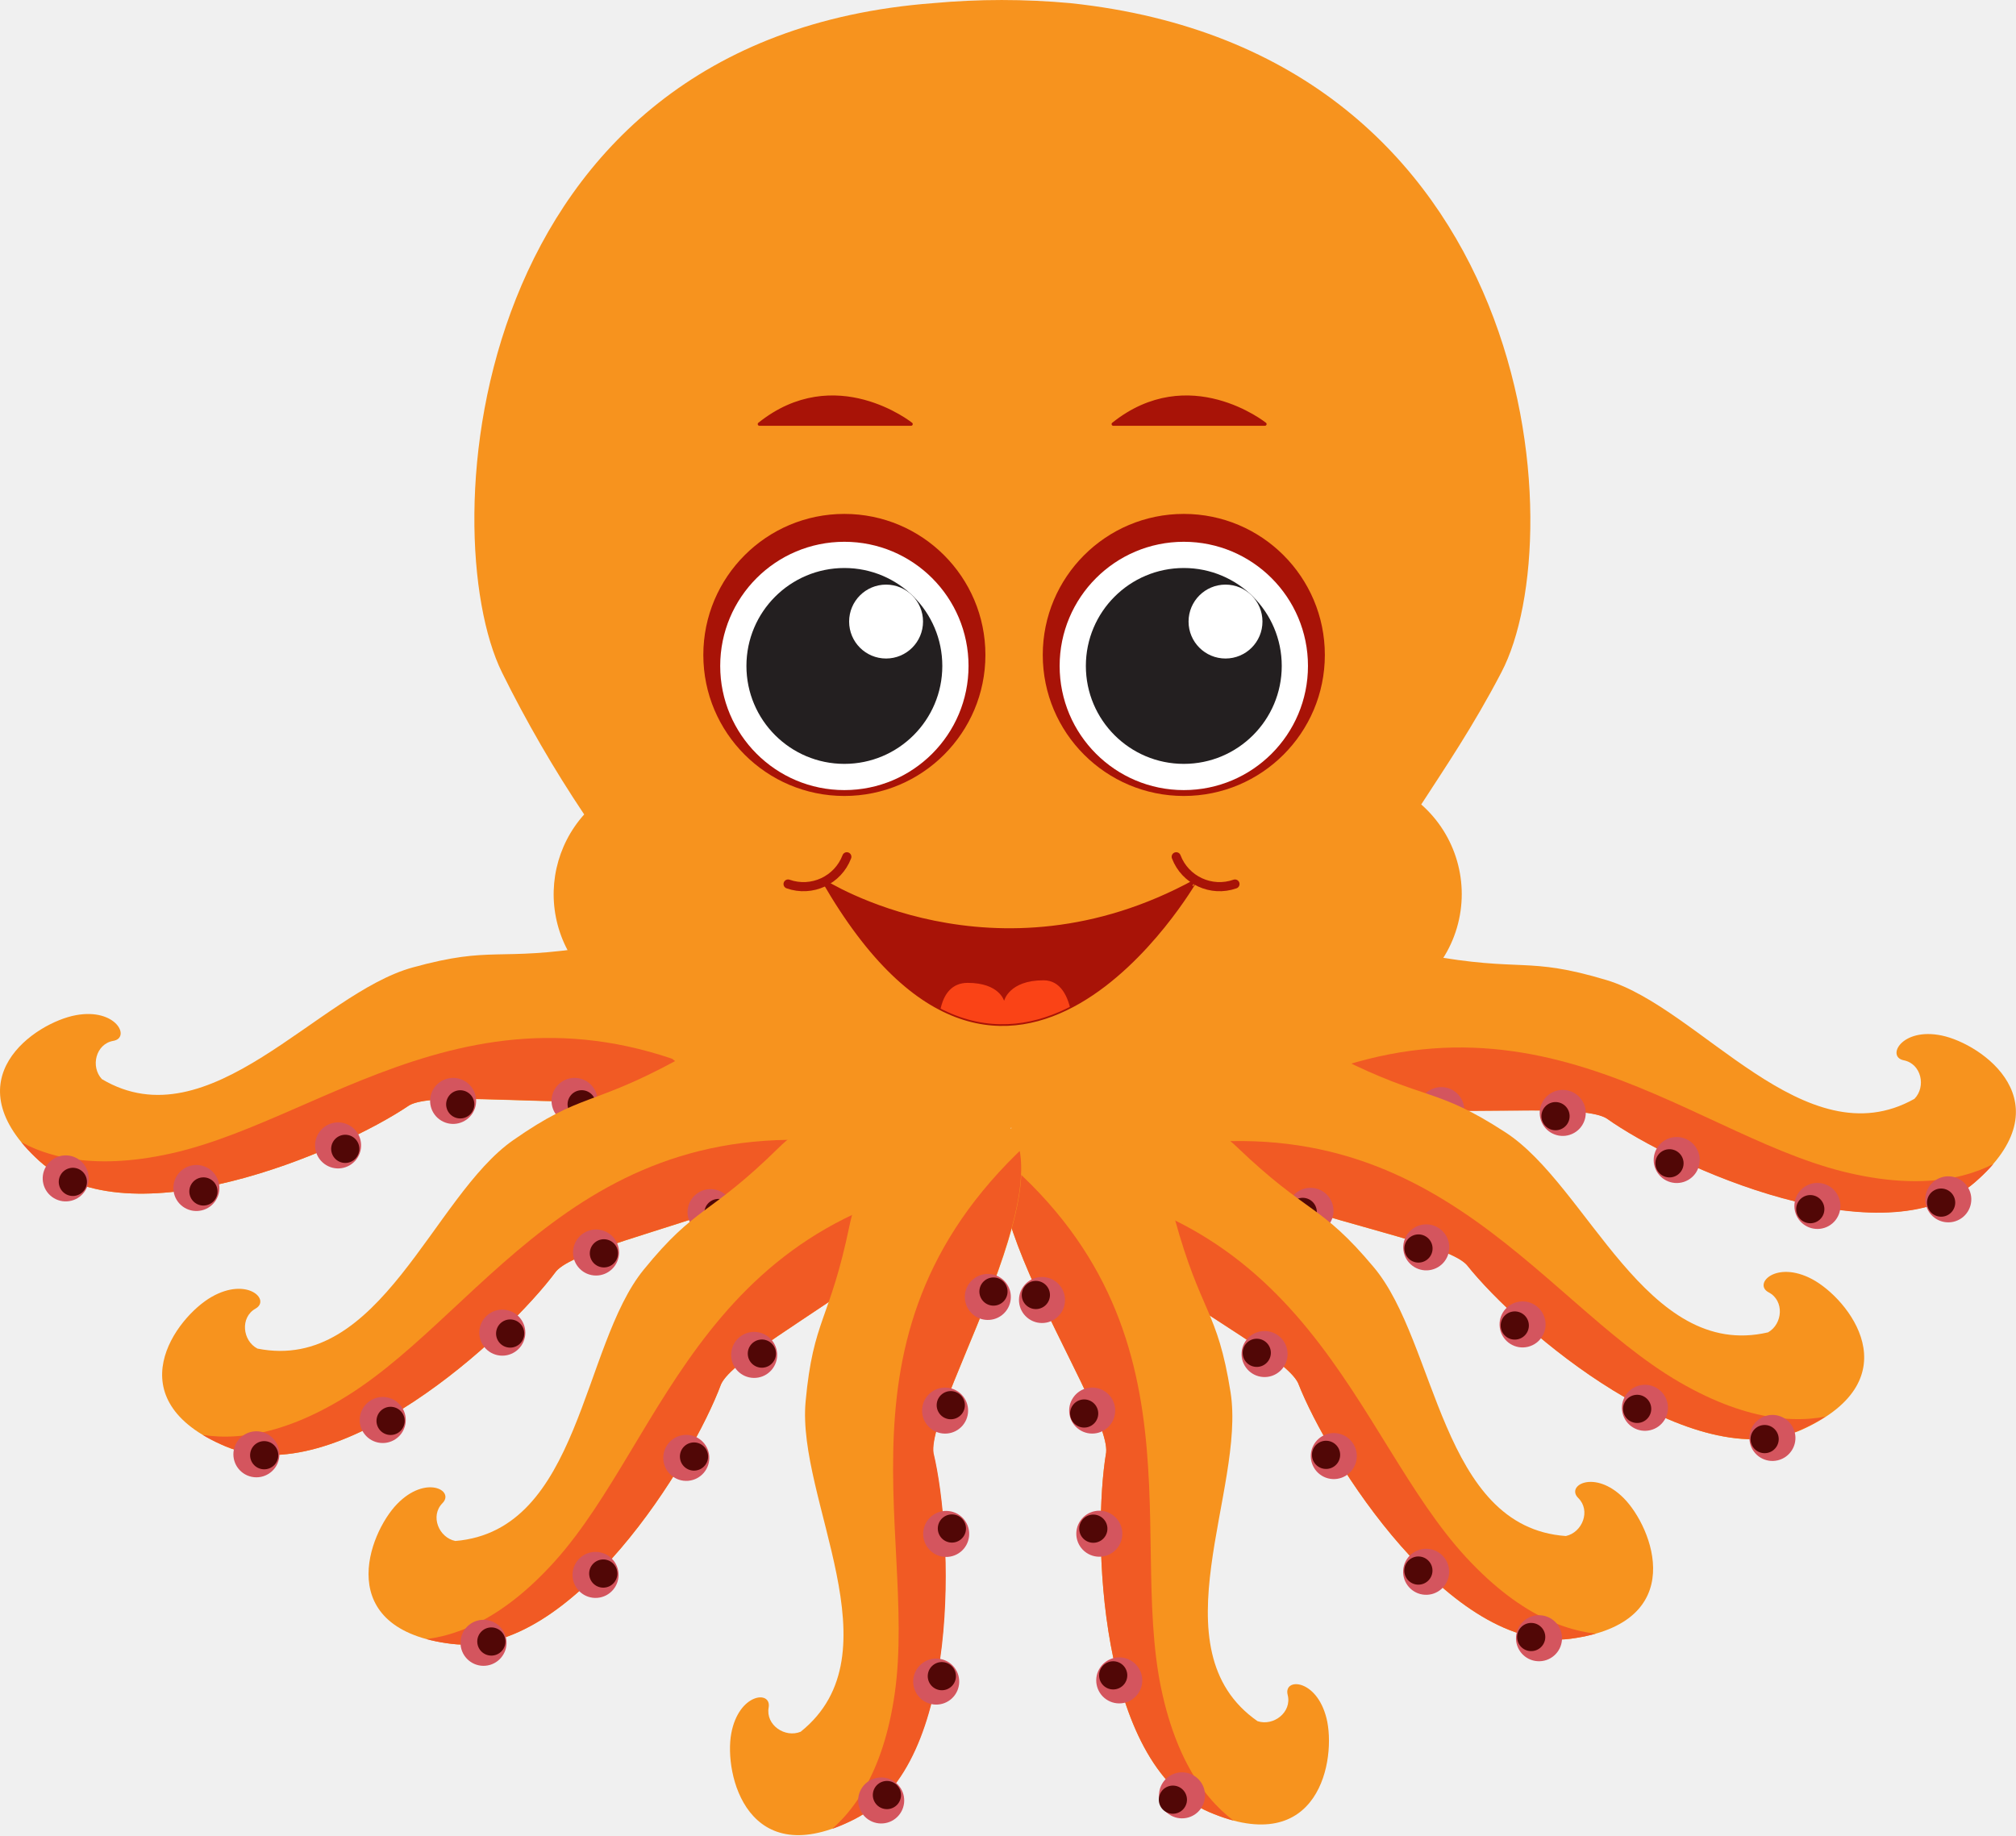
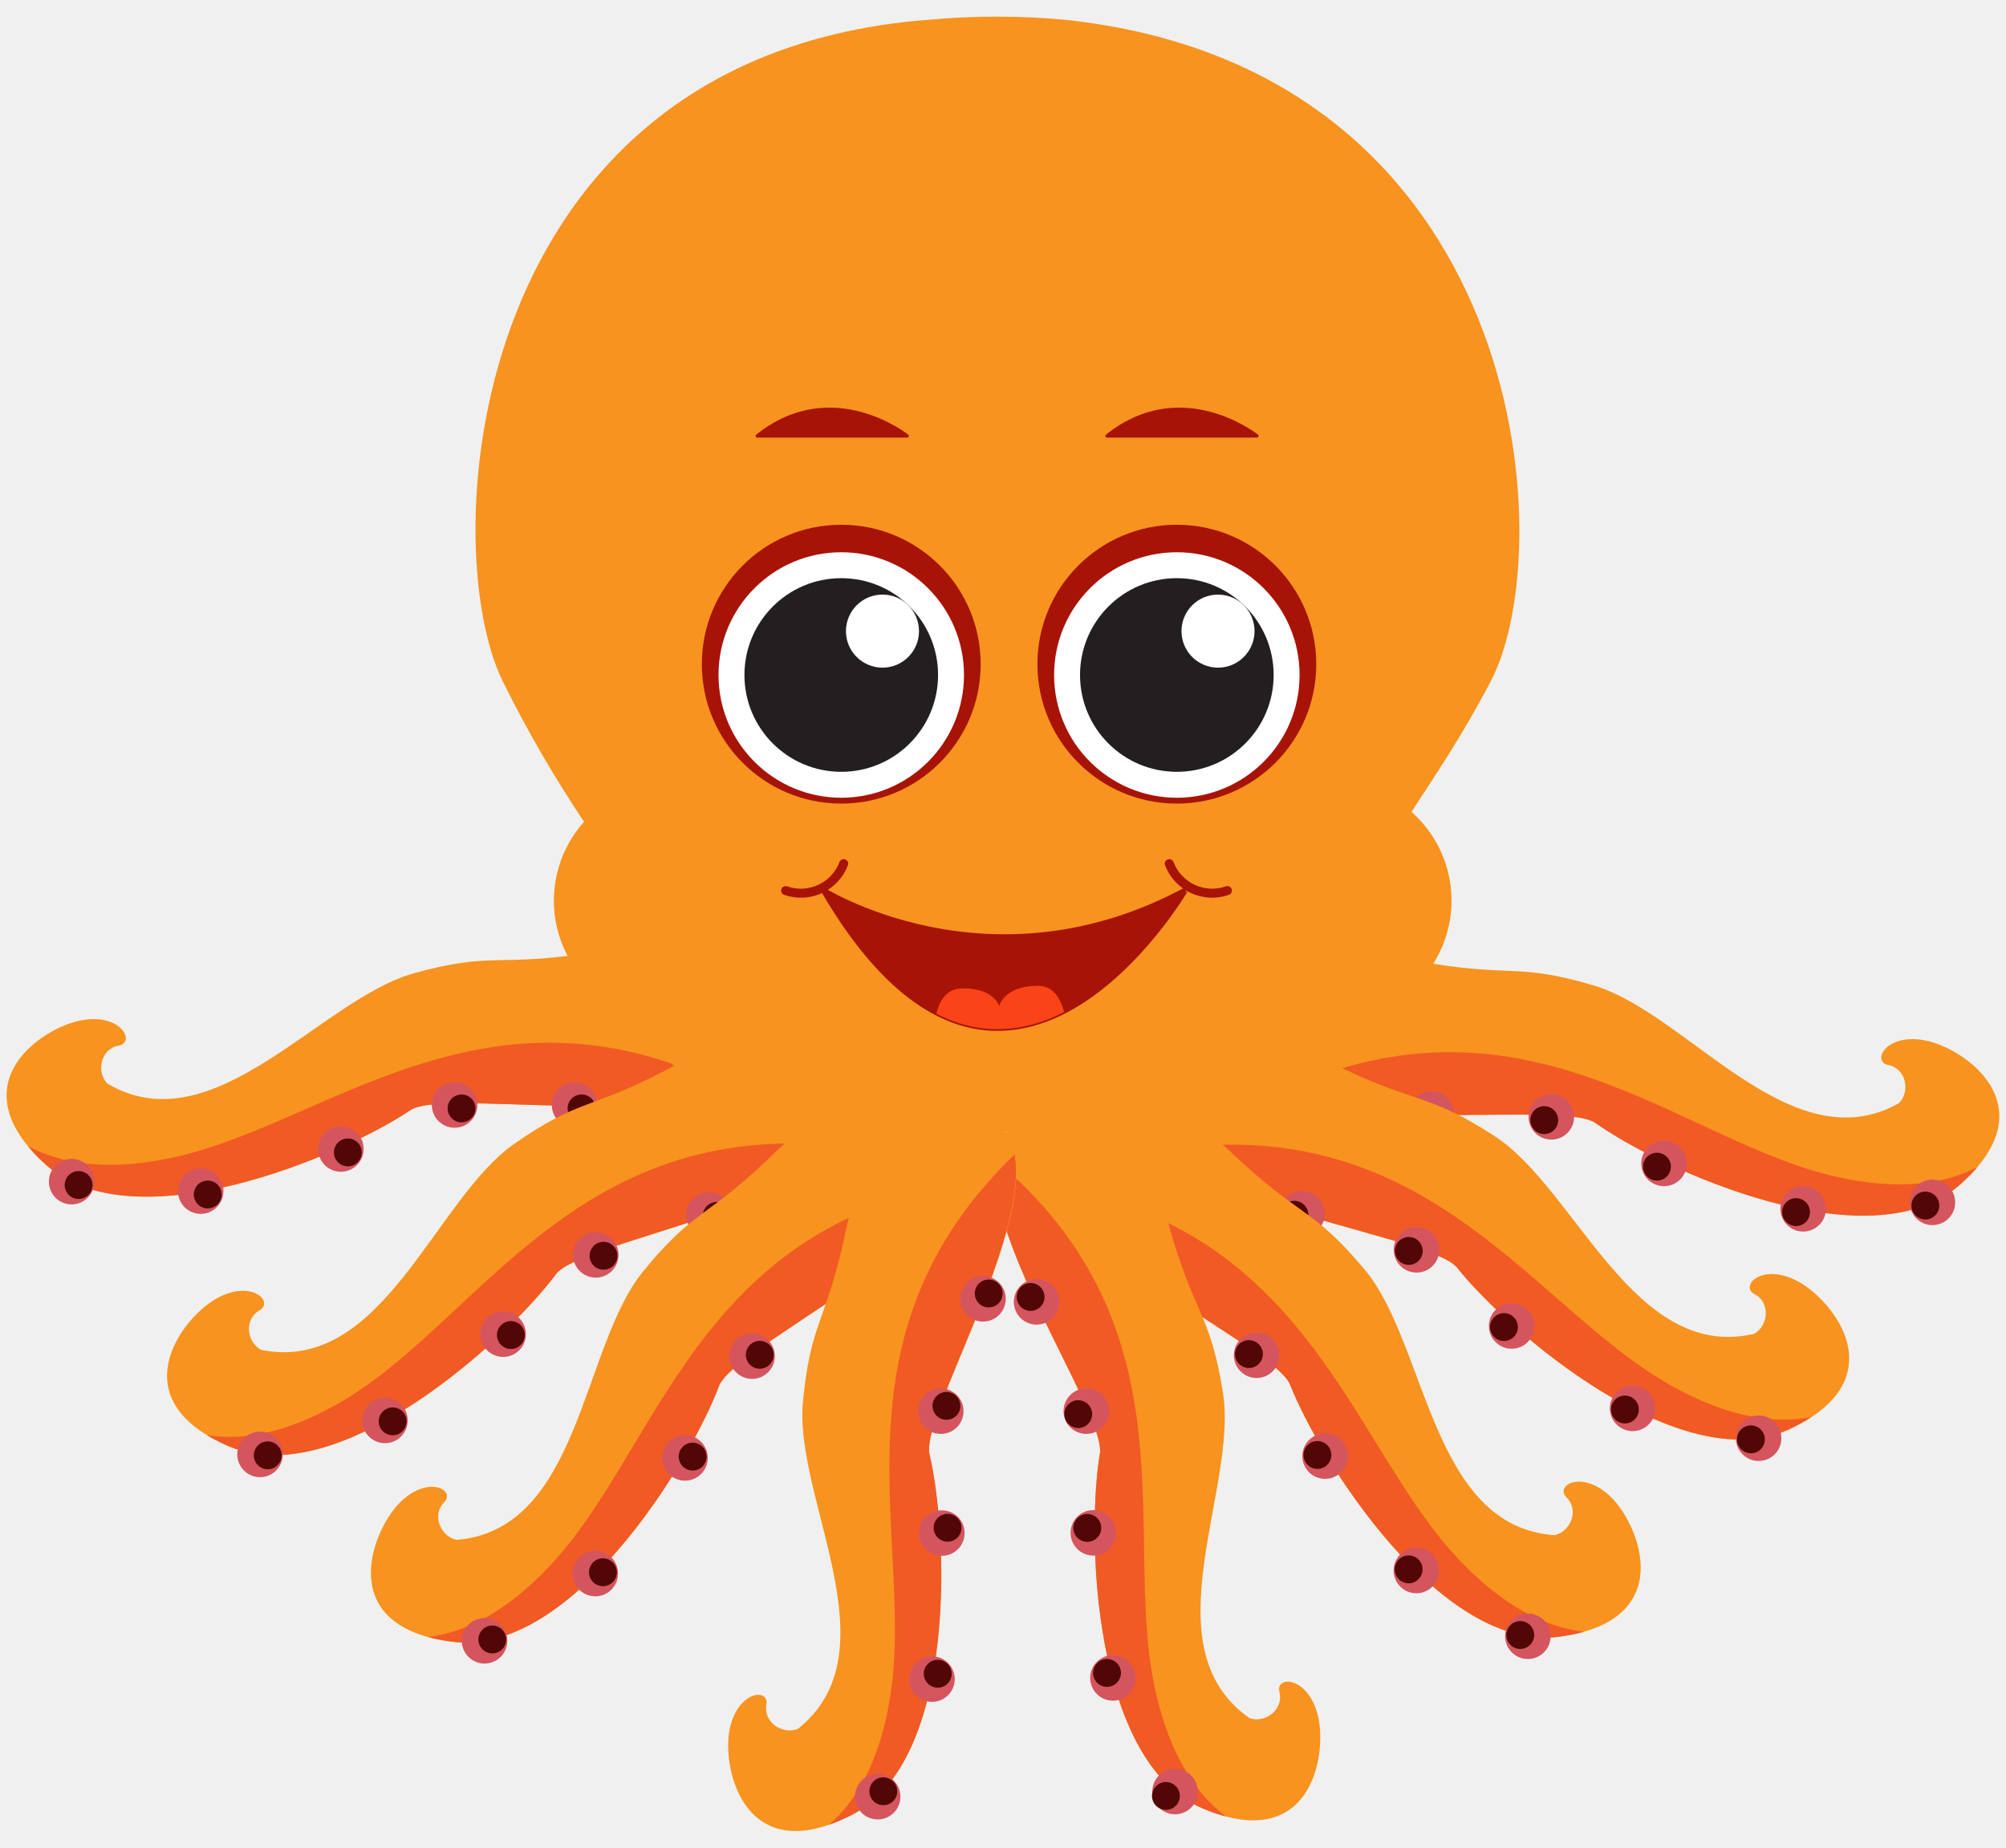
- <svg xmlns="http://www.w3.org/2000/svg" viewBox="0 0 377.5 343.69">
+ <svg xmlns="http://www.w3.org/2000/svg" width="380" height="350" viewBox="0 0 380 350">
  <defs>
-     <style>.cls-1,.cls-18{fill:none;}.cls-2{fill:#f7931e;}.cls-3{clip-path:url(#clip-path);}.cls-4{fill:#f15a24;}.cls-5{fill:#d4555e;}.cls-6{fill:#510706;}.cls-7{clip-path:url(#clip-path-2);}.cls-8{clip-path:url(#clip-path-3);}.cls-9{clip-path:url(#clip-path-4);}.cls-10{clip-path:url(#clip-path-5);}.cls-11{clip-path:url(#clip-path-6);}.cls-12{clip-path:url(#clip-path-7);}.cls-13{clip-path:url(#clip-path-8);}.cls-14,.cls-17{fill:#a81307;}.cls-15{fill:#fff;}.cls-16{fill:#231f20;}.cls-17,.cls-18{stroke:#a81307;stroke-linecap:round;stroke-linejoin:round;}.cls-17{stroke-width:0.63px;}.cls-18{stroke-width:1.71px;}.cls-19{clip-path:url(#clip-path-9);}.cls-20{fill:#fa4316;}</style>
+     <style>
+       .cls-1, .cls-18 {
+         fill: none;
+       }
+ 
+       .cls-2 {
+         fill: #f7931e;
+       }
+ 
+       .cls-3 {
+         clip-path: url(#clip-path);
+       }
+ 
+       .cls-4 {
+         fill: #f15a24;
+       }
+ 
+       .cls-5 {
+         fill: #d4555e;
+       }
+ 
+       .cls-6 {
+         fill: #510706;
+       }
+ 
+       .cls-7 {
+         clip-path: url(#clip-path-2);
+       }
+ 
+       .cls-8 {
+         clip-path: url(#clip-path-3);
+       }
+ 
+       .cls-9 {
+         clip-path: url(#clip-path-4);
+       }
+ 
+       .cls-10 {
+         clip-path: url(#clip-path-5);
+       }
+ 
+       .cls-11 {
+         clip-path: url(#clip-path-6);
+       }
+ 
+       .cls-12 {
+         clip-path: url(#clip-path-7);
+       }
+ 
+       .cls-13 {
+         clip-path: url(#clip-path-8);
+       }
+ 
+       .cls-14, .cls-17 {
+         fill: #a81307;
+       }
+ 
+       .cls-15 {
+         fill: #fff;
+       }
+ 
+       .cls-16 {
+         fill: #231f20;
+       }
+ 
+       .cls-17, .cls-18 {
+         stroke: #a81307;
+         stroke-linecap: round;
+         stroke-linejoin: round;
+       }
+ 
+       .cls-17 {
+         stroke-width: 0.63px;
+       }
+ 
+       .cls-18 {
+         stroke-width: 1.71px;
+       }
+ 
+       .cls-19 {
+         clip-path: url(#clip-path-9);
+       }
+ 
+       .cls-20 {
+         fill: #fa4316;
+       }
+     </style>
    <clipPath id="clip-path">
-       <path class="cls-1" d="M358.48,205.82c2.22-2.27,1.31-6.57-2-7.22s-.41-6.2,7.11-4.64,23.33,12.6,6.24,27.44-56.33-2.94-69-11.95c-8.24-5-67.88,6.23-62.77-16.41,0,0,10.68-17.53,28.91-14.19" />
+       <path class="cls-1" d="M359.73,209c2.22-2.27,1.31-6.57-2-7.22s-.41-6.2,7.11-4.64,23.33,12.6,6.24,27.44-56.33-2.94-69-11.95c-8.24-5-67.88,6.23-62.77-16.41,0,0,10.68-17.53,28.91-14.19" />
    </clipPath>
    <clipPath id="clip-path-2">
-       <path class="cls-1" d="M331,249.48c2.76-1.56,3.09-5.94.12-7.49s1.34-6.07,8.12-2.48,18.88,18.61-1.66,28.09-53.28-18.54-62.94-30.73c-6.52-7.1-66.92-13-55.7-33.27,0,0,15.15-13.85,31.72-5.56" />
+       <path class="cls-1" d="M332.29,252.63c2.76-1.56,3.09-5.94.12-7.49s1.34-6.07,8.12-2.48,18.88,18.61-1.66,28.09S285.59,252.22,275.92,240c-6.52-7.1-66.92-13-55.7-33.27,0,0,15.15-13.85,31.72-5.56" />
    </clipPath>
    <clipPath id="clip-path-3">
-       <path class="cls-1" d="M293.21,287.65c3.1-.67,4.71-4.76,2.32-7.12s3.07-5.41,8.49,0,12.55,23.35-9.88,26.35S248.71,273.47,243.07,259c-4.14-8.71-60.12-32.13-43.4-48.23,0,0,18.56-8.77,31.95,4.05" />
+       <path class="cls-1" d="M294.46,290.81c3.1-.67,4.71-4.76,2.32-7.12s3.07-5.41,8.49,0,12.55,23.35-9.88,26.35S250,276.63,244.32,262.13c-4.14-8.71-60.12-32.13-43.4-48.23,0,0,18.56-8.77,31.95,4.05" />
    </clipPath>
    <clipPath id="clip-path-4">
-       <path class="cls-1" d="M235.47,322.32c3,1,6.48-1.68,5.65-4.92s5.41-3.07,7.27,4.38-1.2,26.49-22,17.55-21.85-52-19.26-67.34c.92-9.6-35.13-58.41-12.52-63.66,0,0,20.43,2,25.35,19.86" />
+       <path class="cls-1" d="M236.72,325.47c3,1,6.48-1.68,5.65-4.92s5.41-3.07,7.27,4.38-1.2,26.49-22,17.55-21.85-52-19.26-67.34c.92-9.6-35.13-58.41-12.52-63.66,0,0,20.43,2,25.35,19.86" />
    </clipPath>
    <clipPath id="clip-path-5">
-       <path class="cls-1" d="M19.08,202.09c-2.17-2.32-1.16-6.6,2.14-7.17s.55-6.19-7-4.81S-9.39,202.17,7.35,217.4,63.74,215.76,76.62,207c8.36-4.81,67.72,7.79,63.13-15,0,0-10.27-17.77-28.57-14.85" />
+       <path class="cls-1" d="M20.33,205.25c-2.17-2.32-1.16-6.6,2.14-7.17s.55-6.19-7-4.81S-8.14,205.33,8.6,220.55,65,218.91,77.88,210.2c8.36-4.81,67.72,7.79,63.13-15,0,0-10.27-17.77-28.57-14.85" />
    </clipPath>
    <clipPath id="clip-path-6">
-       <path class="cls-1" d="M48.21,252.55c-2.81-1.46-3.28-5.84-.37-7.48s-1.54-6-8.2-2.21-18.26,19.22,2.59,28,52.64-20.28,61.9-32.78c6.28-7.31,66.46-15.15,54.58-35.09,0,0-15.59-13.35-31.88-4.51" />
+       <path class="cls-1" d="M49.47,255.71c-2.81-1.46-3.28-5.84-.37-7.48s-1.54-6-8.2-2.21-18.26,19.22,2.59,28,52.64-20.28,61.9-32.78c6.28-7.31,66.46-15.15,54.58-35.09,0,0-15.59-13.35-31.88-4.51" />
    </clipPath>
    <clipPath id="clip-path-7">
-       <path class="cls-1" d="M85.27,288.58c-3.11-.63-4.77-4.7-2.42-7.08s-3.14-5.36-8.49.15S62.13,305.16,84.6,307.85s45-34.05,50.42-48.63c4-8.77,59.68-32.94,42.74-48.81,0,0-18.68-8.51-31.89,4.48" />
+       <path class="cls-1" d="M86.52,291.73c-3.11-.63-4.77-4.7-2.42-7.08s-3.14-5.36-8.49.15S63.38,308.31,85.85,311s45-34.05,50.42-48.63c4-8.77,59.68-32.94,42.74-48.81,0,0-18.68-8.51-31.89,4.48" />
    </clipPath>
    <clipPath id="clip-path-8">
-       <path class="cls-1" d="M150,324.3c-2.93,1.21-6.58-1.24-6-4.53s-5.6-2.7-7,4.86,3,26.35,23.12,16,18.32-53.35,14.7-68.48c-1.56-9.52,31.14-60.63,8.23-64.36,0,0-20.25,3.36-24,21.51" />
+       <path class="cls-1" d="M151.23,327.46c-2.93,1.21-6.58-1.24-6-4.53s-5.6-2.7-7,4.86,3,26.35,23.12,16,18.32-53.35,14.7-68.48c-1.56-9.52,31.14-60.63,8.23-64.36,0,0-20.25,3.36-24,21.51" />
    </clipPath>
    <clipPath id="clip-path-9">
-       <path class="cls-1" d="M154.23,165s31.95,20.59,69.57,0C223.81,165,189,225.33,154.23,165Z" />
+       <path class="cls-1" d="M155.48,168.14s31.95,20.59,69.57,0C225.06,168.14,190.27,228.49,155.48,168.14Z" />
    </clipPath>
  </defs>
  <g id="character">
-     <path class="cls-2" d="M238.06,193s10.68-17.53,28.91-14.19,18.78.21,33.83,4.72c17.62,5.29,37.2,33.76,57.68,22.25,2.22-2.27,1.31-6.57-2-7.22s-.41-6.2,7.11-4.64,23.33,12.6,6.24,27.44-56.33-2.94-69-11.95C292.59,204.45,233,215.68,238.06,193Z" />
-     <g class="cls-3">
-       <path class="cls-4" d="M383.25,208.23s-7.74,18.71-38.08,11.18-61-40.14-111.27-12c0,0,54.68,10,57.7,9.39S366.95,256.6,383.25,208.23Z" />
+     <g>
+       <g>
+         <path class="cls-2" d="M239.31,196.19S250,178.66,268.22,182s18.78.21,33.83,4.72c17.62,5.29,37.2,33.76,57.68,22.25,2.22-2.27,1.31-6.57-2-7.22s-.41-6.2,7.11-4.64,23.33,12.6,6.24,27.44-56.33-2.94-69-11.95C293.84,207.6,234.21,218.83,239.31,196.19Z" />
+         <g class="cls-3">
+           <path class="cls-4" d="M384.5,211.38s-7.74,18.71-38.08,11.18-61-40.14-111.27-12c0,0,54.68,10,57.7,9.39S368.2,259.75,384.5,211.38Z" />
+         </g>
+         <g>
+           <g>
+             <circle class="cls-5" cx="366.07" cy="227.72" r="4.31" transform="translate(-64.73 211.1) rotate(-29.67)" />
+             <circle class="cls-6" cx="364.73" cy="228.33" r="2.64" transform="translate(-65.21 210.51) rotate(-29.67)" />
+           </g>
+           <g>
+             <circle class="cls-5" cx="341.58" cy="228.95" r="4.31" transform="translate(-68.55 199.13) rotate(-29.67)" />
+             <circle class="cls-6" cx="340.23" cy="229.57" r="2.64" transform="translate(-69.03 198.55) rotate(-29.67)" />
+           </g>
+           <g>
+             <circle class="cls-5" cx="315.22" cy="220.36" r="4.31" transform="translate(-67.75 184.95) rotate(-29.67)" />
+             <circle class="cls-6" cx="313.88" cy="220.97" r="2.64" transform="translate(-68.23 184.37) rotate(-29.67)" />
+           </g>
+           <g>
+             <circle class="cls-5" cx="293.88" cy="211.54" r="4.31" transform="translate(-66.19 173.23) rotate(-29.67)" />
+             <circle class="cls-6" cx="292.53" cy="212.15" r="2.64" transform="translate(-66.66 172.65) rotate(-29.67)" />
+           </g>
+           <g>
+             <circle class="cls-5" cx="271.15" cy="211.01" r="4.31" transform="translate(-68.91 161.91) rotate(-29.67)" />
+             <circle class="cls-6" cx="269.8" cy="211.62" r="2.64" transform="translate(-69.38 161.33) rotate(-29.67)" />
+           </g>
+         </g>
+       </g>
+       <g>
+         <path class="cls-2" d="M220.22,206.76s15.15-13.85,31.72-5.56,18,5.44,31.17,14c15.45,10,26.3,42.8,49.18,37.46,2.76-1.56,3.09-5.94.12-7.49s1.34-6.07,8.12-2.48,18.88,18.61-1.66,28.09S285.59,252.22,275.92,240C269.4,232.93,209,227.08,220.22,206.76Z" />
+         <g class="cls-7">
+           <path class="cls-4" d="M355.4,261.86s-12.65,15.8-39.69.11-47.42-55.58-103.5-42.59c0,0,49.72,24.89,52.78,25.12S326.25,303.76,355.4,261.86Z" />
+         </g>
+         <g>
+           <g>
+             <circle class="cls-5" cx="333.15" cy="272.41" r="4.31" transform="translate(-54.3 85.12) rotate(-13.47)" />
+             <circle class="cls-6" cx="331.69" cy="272.62" r="2.64" transform="translate(-54.39 84.79) rotate(-13.47)" />
+           </g>
+           <g>
+             <circle class="cls-5" cx="309.28" cy="266.76" r="4.31" transform="translate(-53.64 79.4) rotate(-13.47)" />
+             <circle class="cls-6" cx="307.82" cy="266.97" r="2.64" transform="translate(-53.73 79.07) rotate(-13.47)" />
+           </g>
+           <g>
+             <circle class="cls-5" cx="286.37" cy="251.15" r="4.31" transform="translate(-50.64 73.64) rotate(-13.47)" />
+             <circle class="cls-6" cx="284.91" cy="251.36" r="2.64" transform="translate(-50.73 73.3) rotate(-13.47)" />
+           </g>
+           <g>
+             <circle class="cls-5" cx="268.34" cy="236.73" r="4.31" transform="translate(-47.77 69.04) rotate(-13.47)" />
+             <circle class="cls-6" cx="266.88" cy="236.94" r="2.64" transform="translate(-47.86 68.7) rotate(-13.47)" />
+           </g>
+           <g>
+             <circle class="cls-5" cx="246.65" cy="229.88" r="4.31" transform="translate(-46.77 63.8) rotate(-13.47)" />
+             <circle class="cls-6" cx="245.2" cy="230.09" r="2.64" transform="translate(-46.86 63.46) rotate(-13.47)" />
+           </g>
+         </g>
+       </g>
+       <g>
+         <path class="cls-2" d="M200.92,213.9s18.56-8.77,31.95,4.05,15.57,10.5,25.65,22.55c11.81,14.11,12.5,48.65,35.94,50.3,3.1-.67,4.71-4.76,2.32-7.12s3.07-5.41,8.49,0,12.55,23.35-9.88,26.35S250,276.63,244.32,262.13C240.19,253.42,184.2,230,200.92,213.9Z" />
+         <g class="cls-8">
+           <path class="cls-4" d="M313.82,306.44s-16.75,11.37-38-11.61S247,227.74,189.55,223.6c0,0,40.16,38.45,43,39.58S273.6,337.88,313.82,306.44Z" />
+         </g>
+         <g>
+           <g>
+             <circle class="cls-5" cx="289.44" cy="309.95" r="4.31" transform="translate(-38.51 578.84) rotate(-86.31)" />
+             <circle class="cls-6" cx="287.99" cy="309.73" r="2.64" transform="translate(-39.64 577.17) rotate(-86.31)" />
+           </g>
+           <g>
+             <circle class="cls-5" cx="268.31" cy="297.51" r="4.31" transform="translate(-45.86 546.1) rotate(-86.31)" />
+             <circle class="cls-6" cx="266.85" cy="297.28" r="2.64" transform="translate(-47 544.44) rotate(-86.31)" />
+           </g>
+           <g>
+             <circle class="cls-5" cx="251.02" cy="275.84" r="4.31" transform="translate(-40.41 508.57) rotate(-86.31)" />
+             <circle class="cls-6" cx="249.56" cy="275.61" r="2.64" transform="translate(-41.54 506.91) rotate(-86.31)" />
+           </g>
+           <g>
+             <circle class="cls-5" cx="238.05" cy="256.73" r="4.31" transform="translate(-33.48 477.75) rotate(-86.31)" />
+             <circle class="cls-6" cx="236.59" cy="256.5" r="2.64" transform="translate(-34.61 476.09) rotate(-86.31)" />
+           </g>
+           <g>
+             <circle class="cls-5" cx="219.36" cy="243.79" r="4.31" transform="matrix(0.06, -1, 1, 0.06, -38.05, 446.99)" />
+             <circle class="cls-6" cx="217.9" cy="243.56" r="2.64" transform="translate(-39.19 445.32) rotate(-86.31)" />
+           </g>
+         </g>
+       </g>
+       <g>
+         <path class="cls-2" d="M195.86,211.48s20.43,2,25.35,19.86,8,17,10.46,32.51c2.9,18.17-14.22,48.18,5.05,61.62,3,1,6.48-1.68,5.65-4.92s5.41-3.07,7.27,4.38-1.2,26.49-22,17.55-21.85-52-19.26-67.34C209.3,265.54,173.25,216.73,195.86,211.48Z" />
+         <g class="cls-9">
+           <path class="cls-4" d="M245.32,348.82S225.11,350,218.69,319.4,228.29,247,181.12,214c0,0,14.75,53.6,16.63,56S194.67,355.18,245.32,348.82Z" />
+         </g>
+         <g>
+           <g>
+             <circle class="cls-5" cx="222.59" cy="339.33" r="4.31" transform="translate(-183.13 330.25) rotate(-55.45)" />
+             <circle class="cls-6" cx="221.46" cy="338.39" r="2.64" transform="matrix(0.57, -0.82, 0.82, 0.57, -182.85, 328.91)" />
+           </g>
+           <g>
+             <circle class="cls-5" cx="210.83" cy="317.81" r="4.31" transform="translate(-170.5 311.25) rotate(-55.45)" />
+             <circle class="cls-6" cx="209.7" cy="316.87" r="2.64" transform="translate(-170.21 309.9) rotate(-55.45)" />
+           </g>
+           <g>
+             <circle class="cls-5" cx="207.11" cy="290.34" r="4.31" transform="translate(-149.48 296.28) rotate(-55.45)" />
+             <circle class="cls-6" cx="205.97" cy="289.4" r="2.64" transform="translate(-149.2 294.94) rotate(-55.45)" />
+           </g>
+           <g>
+             <circle class="cls-5" cx="205.77" cy="267.29" r="4.31" transform="translate(-131.07 285.2) rotate(-55.45)" />
+             <circle class="cls-6" cx="204.64" cy="266.34" r="2.64" transform="matrix(0.57, -0.82, 0.82, 0.57, -130.79, 283.86)" />
+           </g>
+           <g>
+             <circle class="cls-5" cx="196.36" cy="246.59" r="4.31" transform="translate(-118.1 268.49) rotate(-55.45)" />
+             <circle class="cls-6" cx="195.22" cy="245.65" r="2.64" transform="translate(-117.81 267.15) rotate(-55.45)" />
+           </g>
+         </g>
+       </g>
+       <g>
+         <path class="cls-2" d="M141,195.23s-10.27-17.77-28.57-14.85-18.78-.23-33.93,3.95c-17.74,4.88-38,32.89-58.18,20.91-2.17-2.32-1.16-6.6,2.14-7.17s.55-6.19-7-4.81S-8.14,205.33,8.6,220.55,65,218.91,77.88,210.2C86.23,205.39,145.59,218,141,195.23Z" />
+         <g class="cls-10">
+           <path class="cls-4" d="M-4.49,207.09S2.81,226,33.32,219.14s61.95-38.73,111.52-9.46c0,0-54.9,8.77-57.9,8.06S10.7,255.82-4.49,207.09Z" />
+         </g>
+         <g>
+           <g>
+             <circle class="cls-5" cx="13.56" cy="223.85" r="4.31" transform="translate(-185.31 120.2) rotate(-59.01)" />
+             <circle class="cls-6" cx="14.89" cy="224.49" r="2.64" transform="translate(-185.22 121.65) rotate(-59.01)" />
+           </g>
+           <g>
+             <circle class="cls-5" cx="38.02" cy="225.64" r="4.31" transform="translate(-174.99 142.04) rotate(-59.01)" />
+             <circle class="cls-6" cx="39.35" cy="226.28" r="2.64" transform="translate(-174.89 143.49) rotate(-59.01)" />
+           </g>
+           <g>
+             <circle class="cls-5" cx="64.57" cy="217.66" r="4.31" transform="translate(-155.26 160.93) rotate(-59.01)" />
+             <circle class="cls-6" cx="65.89" cy="218.3" r="2.64" transform="translate(-155.17 162.38) rotate(-59.01)" />
+           </g>
+           <g>
+             <circle class="cls-5" cx="86.11" cy="209.33" r="4.31" transform="translate(-137.67 175.35) rotate(-59.01)" />
+             <circle class="cls-6" cx="87.43" cy="209.97" r="2.64" transform="translate(-137.58 176.8) rotate(-59.01)" />
+           </g>
+           <g>
+             <circle class="cls-5" cx="108.84" cy="209.32" r="4.31" transform="translate(-126.64 194.84) rotate(-59.01)" />
+             <circle class="cls-6" cx="110.17" cy="209.96" r="2.64" transform="translate(-126.55 196.29) rotate(-59.01)" />
+           </g>
+         </g>
+       </g>
+       <g>
+         <path class="cls-2" d="M160,206.17s-15.59-13.35-31.88-4.51-17.79,6-30.69,15c-15.11,10.5-24.88,43.64-47.93,39.05-2.81-1.46-3.28-5.84-.37-7.48s-1.54-6-8.2-2.21-18.26,19.22,2.59,28,52.64-20.28,61.9-32.78C111.67,233.95,171.85,226.11,160,206.17Z" />
+         <g class="cls-11">
+           <path class="cls-4" d="M26.67,265.69s13.16,15.38,39.67-1.19,45.56-57.11,102-46c0,0-48.87,26.51-51.93,26.84S57.18,306.61,26.67,265.69Z" />
+         </g>
+         <g>
+           <g>
+             <circle class="cls-5" cx="49.26" cy="275.5" r="4.31" transform="translate(-230.52 268.41) rotate(-78.41)" />
+             <circle class="cls-6" cx="50.72" cy="275.66" r="2.64" transform="translate(-229.51 269.98) rotate(-78.41)" />
+           </g>
+           <g>
+             <circle class="cls-5" cx="72.93" cy="269.07" r="4.31" transform="translate(-205.31 286.45) rotate(-78.41)" />
+             <circle class="cls-6" cx="74.39" cy="269.23" r="2.64" transform="translate(-204.3 288.02) rotate(-78.41)" />
+           </g>
+           <g>
+             <circle class="cls-5" cx="95.31" cy="252.72" r="4.31" transform="translate(-171.4 295.32) rotate(-78.41)" />
+             <circle class="cls-6" cx="96.78" cy="252.88" r="2.64" transform="translate(-170.39 296.89) rotate(-78.41)" />
+           </g>
+           <g>
+             <circle class="cls-5" cx="112.86" cy="237.7" r="4.31" transform="translate(-142.67 300.51) rotate(-78.41)" />
+             <circle class="cls-6" cx="114.33" cy="237.87" r="2.64" transform="translate(-141.66 302.08) rotate(-78.41)" />
+           </g>
+           <g>
+             <circle class="cls-5" cx="134.31" cy="230.15" r="4.31" transform="translate(-118.13 315.48) rotate(-78.41)" />
+             <circle class="cls-6" cx="135.77" cy="230.31" r="2.64" transform="translate(-117.12 317.05) rotate(-78.41)" />
+           </g>
+         </g>
+       </g>
+       <g>
+         <path class="cls-2" d="M179,213.56S160.33,205,147.12,218s-15.43,10.71-25.34,22.9c-11.62,14.27-11.84,48.82-35.25,50.79-3.11-.63-4.77-4.7-2.42-7.08s-3.14-5.36-8.49.15S63.38,308.31,85.85,311s45-34.05,50.42-48.63C140.28,253.61,195.94,229.44,179,213.56Z" />
+         <g class="cls-12">
+           <path class="cls-4" d="M67.37,307.63s16.9,11.14,37.79-12.12,28-67.48,85.34-72.4c0,0-39.63,39-42.48,40.16S108,338.51,67.37,307.63Z" />
+         </g>
+         <g>
+           <g>
+             <circle class="cls-5" cx="91.79" cy="310.81" r="4.31" transform="translate(-23.94 8.1) rotate(-4.47)" />
+             <circle class="cls-6" cx="93.25" cy="310.56" r="2.64" transform="translate(-23.91 8.21) rotate(-4.47)" />
+           </g>
+           <g>
+             <circle class="cls-5" cx="112.76" cy="298.08" r="4.31" transform="translate(-22.88 9.69) rotate(-4.47)" />
+             <circle class="cls-6" cx="114.21" cy="297.83" r="2.64" transform="translate(-22.86 9.8) rotate(-4.47)" />
+           </g>
+           <g>
+             <circle class="cls-5" cx="129.75" cy="276.17" r="4.31" transform="translate(-21.12 10.95) rotate(-4.47)" />
+             <circle class="cls-6" cx="131.2" cy="275.92" r="2.64" transform="translate(-21.1 11.06) rotate(-4.47)" />
+           </g>
+           <g>
+             <circle class="cls-5" cx="142.46" cy="256.89" r="4.31" transform="translate(-19.58 11.88) rotate(-4.47)" />
+             <circle class="cls-6" cx="143.92" cy="256.64" r="2.64" transform="translate(-19.56 11.99) rotate(-4.47)" />
+           </g>
+           <g>
+             <circle class="cls-5" cx="160.98" cy="243.7" r="4.31" transform="matrix(1, -0.08, 0.08, 1, -18.5, 13.28)" />
+             <circle class="cls-6" cx="162.43" cy="243.45" r="2.64" transform="translate(-18.48 13.4) rotate(-4.47)" />
+           </g>
+         </g>
+       </g>
+       <g>
+         <path class="cls-2" d="M184.36,211s-20.25,3.36-24,21.51-6.82,17.5-8.26,33.14c-1.68,18.32,17.42,47.12-.92,61.82-2.93,1.21-6.58-1.24-6-4.53s-5.6-2.7-7,4.86,3,26.35,23.12,16,18.32-53.35,14.7-68.48C174.57,265.83,207.27,214.71,184.36,211Z" />
+         <g class="cls-13">
+           <path class="cls-4" d="M144.21,351.34s20.24-.19,24.6-31.14-14.43-71.61,30.42-107.7c0,0-11.13,54.47-12.84,57S195.17,354.28,144.21,351.34Z" />
+         </g>
+         <g>
+           <g>
+             <circle class="cls-5" cx="166.25" cy="340.35" r="4.31" transform="translate(-175.41 176.81) rotate(-38.39)" />
+             <circle class="cls-6" cx="167.32" cy="339.33" r="2.64" transform="translate(-174.54 177.25) rotate(-38.39)" />
+           </g>
+           <g>
+             <circle class="cls-5" cx="176.55" cy="318.08" r="4.31" transform="translate(-159.36 178.39) rotate(-38.39)" />
+             <circle class="cls-6" cx="177.62" cy="317.07" r="2.64" transform="translate(-158.49 178.83) rotate(-38.39)" />
+           </g>
+           <g>
+             <circle class="cls-5" cx="178.42" cy="290.42" r="4.31" transform="translate(-141.78 173.57) rotate(-38.39)" />
+             <circle class="cls-6" cx="179.49" cy="289.41" r="2.64" transform="translate(-140.91 174.02) rotate(-38.39)" />
+           </g>
+           <g>
+             <circle class="cls-5" cx="178.21" cy="267.33" r="4.31" transform="translate(-127.48 168.45) rotate(-38.39)" />
+             <circle class="cls-6" cx="179.28" cy="266.32" r="2.64" transform="translate(-126.62 168.9) rotate(-38.39)" />
+           </g>
+           <g>
+             <circle class="cls-5" cx="186.22" cy="246.05" r="4.31" transform="translate(-112.54 168.82) rotate(-38.39)" />
+             <circle class="cls-6" cx="187.29" cy="245.03" r="2.64" transform="translate(-111.67 169.27) rotate(-38.39)" />
+           </g>
+         </g>
+       </g>
+       <g>
+         <path class="cls-2" d="M201.68,3.74a140.64,140.64,0,0,0-25.69,0c-87.77,6.62-93.65,99.11-80.74,125.34a235.6,235.6,0,0,0,15.39,26.59,22.37,22.37,0,0,0,11,36.58c1.75,16.15,35.89,21.16,59.83,22,2.14.09,4.62.14,7.34.14s5.19,0,7.34-.14c23.71-.84,57.41-5.77,59.77-21.54a22.37,22.37,0,0,0,11.46-38.91c4.45-6.88,9.72-14.6,15-24.73C295.95,103.25,289.26,13,201.68,3.74Z" />
+         <g>
+           <g>
+             <circle class="cls-14" cx="159.36" cy="125.81" r="26.41" />
+             <circle class="cls-15" cx="159.36" cy="127.86" r="23.25" />
+             <circle class="cls-16" cx="159.36" cy="127.86" r="18.34" />
+             <circle class="cls-15" cx="167.17" cy="119.55" r="6.92" />
+           </g>
+           <g>
+             <circle class="cls-14" cx="222.93" cy="125.81" r="26.41" />
+             <circle class="cls-15" cx="222.93" cy="127.86" r="23.25" />
+             <circle class="cls-16" cx="222.93" cy="127.86" r="18.34" />
+             <circle class="cls-15" cx="230.73" cy="119.55" r="6.92" />
+           </g>
+           <g>
+             <path class="cls-17" d="M155.48,168.14s31.95,20.59,69.57,0C225.06,168.14,190.27,228.49,155.48,168.14Z" />
+             <path class="cls-18" d="M148.82,168.7a8.68,8.68,0,0,0,11-5.1" />
+             <path class="cls-18" d="M232.5,168.7a8.68,8.68,0,0,1-11-5.1" />
+             <g class="cls-19">
+               <path class="cls-20" d="M177.07,195.64s-.56-8.43,5.38-8.43,6.82,3.37,6.82,3.37.88-3.85,7.38-3.85,5.54,12.36,5.54,12.36Z" />
+             </g>
+           </g>
+           <path class="cls-17" d="M143.45,82.58h28.4S157.65,71.22,143.45,82.58Z" />
+           <path class="cls-17" d="M209.71,82.58h28.4S223.91,71.22,209.71,82.58Z" />
+         </g>
+       </g>
    </g>
-     <circle class="cls-5" cx="364.82" cy="224.57" r="4.31" transform="translate(-63.33 210.06) rotate(-29.67)" />
-     <circle class="cls-6" cx="363.48" cy="225.18" r="2.64" transform="translate(-63.81 209.48) rotate(-29.67)" />
-     <circle class="cls-5" cx="340.32" cy="225.8" r="4.31" transform="translate(-67.16 198.1) rotate(-29.67)" />
-     <circle class="cls-6" cx="338.98" cy="226.41" r="2.64" transform="translate(-67.63 197.51) rotate(-29.67)" />
-     <circle class="cls-5" cx="313.97" cy="217.21" r="4.31" transform="translate(-66.36 183.92) rotate(-29.67)" />
-     <circle class="cls-6" cx="312.62" cy="217.82" r="2.64" transform="translate(-66.84 183.34) rotate(-29.67)" />
-     <circle class="cls-5" cx="292.63" cy="208.39" r="4.31" transform="translate(-64.79 172.2) rotate(-29.67)" />
-     <circle class="cls-6" cx="291.28" cy="209" r="2.64" transform="translate(-65.27 171.61) rotate(-29.67)" />
-     <circle class="cls-5" cx="269.89" cy="207.86" r="4.31" transform="translate(-67.51 160.88) rotate(-29.67)" />
-     <circle class="cls-6" cx="268.55" cy="208.47" r="2.64" transform="translate(-67.99 160.29) rotate(-29.67)" />
-     <path class="cls-2" d="M219,203.61s15.15-13.85,31.72-5.56,18,5.44,31.17,14c15.45,10,26.3,42.8,49.18,37.46,2.76-1.56,3.09-5.94.12-7.49s1.34-6.07,8.12-2.48,18.88,18.61-1.66,28.09-53.28-18.54-62.94-30.73C268.15,229.78,207.75,223.93,219,203.61Z" />
-     <g class="cls-7">
-       <path class="cls-4" d="M354.15,258.71s-12.65,15.8-39.69.11S267.05,203.25,211,216.24c0,0,49.72,24.89,52.78,25.12S325,300.61,354.15,258.71Z" />
-     </g>
-     <circle class="cls-5" cx="331.9" cy="269.26" r="4.31" transform="translate(-53.6 84.74) rotate(-13.47)" />
-     <circle class="cls-6" cx="330.44" cy="269.47" r="2.64" transform="translate(-53.69 84.41) rotate(-13.47)" />
-     <circle class="cls-5" cx="308.03" cy="263.61" r="4.31" transform="translate(-52.94 79.03) rotate(-13.47)" />
-     <circle class="cls-6" cx="306.57" cy="263.82" r="2.64" transform="translate(-53.03 78.69) rotate(-13.47)" />
-     <circle class="cls-5" cx="285.12" cy="248" r="4.31" transform="translate(-49.94 73.26) rotate(-13.47)" />
-     <circle class="cls-6" cx="283.66" cy="248.21" r="2.64" transform="translate(-50.03 72.92) rotate(-13.47)" />
-     <circle class="cls-5" cx="267.08" cy="233.57" r="4.31" transform="translate(-47.07 68.66) rotate(-13.47)" />
-     <circle class="cls-6" cx="265.62" cy="233.79" r="2.64" transform="translate(-47.16 68.32) rotate(-13.47)" />
-     <circle class="cls-5" cx="245.4" cy="226.73" r="4.31" transform="translate(-46.07 63.42) rotate(-13.47)" />
-     <circle class="cls-6" cx="243.94" cy="226.94" r="2.64" transform="translate(-46.16 63.08) rotate(-13.47)" />
-     <path class="cls-2" d="M199.67,210.75s18.56-8.77,31.95,4.05,15.57,10.5,25.65,22.55c11.81,14.11,12.5,48.65,35.94,50.3,3.1-.67,4.71-4.76,2.32-7.12s3.07-5.41,8.49,0,12.55,23.35-9.88,26.35S248.71,273.47,243.07,259C238.93,250.27,183,226.85,199.67,210.75Z" />
-     <g class="cls-8">
-       <path class="cls-4" d="M312.57,303.29s-16.75,11.37-38-11.61-28.9-67.09-86.32-71.23c0,0,40.16,38.45,43,39.58S272.35,334.72,312.57,303.29Z" />
-     </g>
-     <circle class="cls-5" cx="288.19" cy="306.8" r="4.31" transform="translate(-36.53 574.64) rotate(-86.31)" />
-     <circle class="cls-6" cx="286.73" cy="306.57" r="2.64" transform="translate(-37.67 572.97) rotate(-86.31)" />
-     <circle class="cls-5" cx="267.06" cy="294.36" r="4.31" transform="translate(-43.89 541.91) rotate(-86.31)" />
-     <circle class="cls-6" cx="265.6" cy="294.13" r="2.64" transform="translate(-45.02 540.24) rotate(-86.31)" />
-     <circle class="cls-5" cx="249.77" cy="272.68" r="4.31" transform="translate(-38.43 504.38) rotate(-86.31)" />
-     <circle class="cls-6" cx="248.31" cy="272.46" r="2.64" transform="translate(-39.57 502.71) rotate(-86.31)" />
-     <circle class="cls-5" cx="236.8" cy="253.58" r="4.31" transform="translate(-31.5 473.56) rotate(-86.31)" />
-     <circle class="cls-6" cx="235.34" cy="253.35" r="2.64" transform="translate(-32.64 471.89) rotate(-86.31)" />
-     <circle class="cls-5" cx="218.1" cy="240.64" r="4.31" transform="matrix(0.06, -1, 1, 0.06, -36.08, 442.79)" />
-     <circle class="cls-6" cx="216.65" cy="240.41" r="2.64" transform="translate(-37.21 441.13) rotate(-86.31)" />
-     <path class="cls-2" d="M194.61,208.33s20.43,2,25.35,19.86,8,17,10.46,32.51c2.9,18.17-14.22,48.18,5.05,61.62,3,1,6.48-1.68,5.65-4.92s5.41-3.07,7.27,4.38-1.2,26.49-22,17.55-21.85-52-19.26-67.34C208.05,262.39,172,213.57,194.61,208.33Z" />
-     <g class="cls-9">
-       <path class="cls-4" d="M244.07,345.67s-20.21,1.17-26.63-29.43,9.6-72.42-37.57-105.42c0,0,14.75,53.6,16.63,56S193.42,352,244.07,345.67Z" />
-     </g>
-     <circle class="cls-5" cx="221.34" cy="336.18" r="4.31" transform="translate(-181.08 327.86) rotate(-55.45)" />
-     <circle class="cls-6" cx="220.21" cy="335.24" r="2.64" transform="matrix(0.57, -0.82, 0.82, 0.57, -180.79, 326.51)" />
-     <circle class="cls-5" cx="209.58" cy="314.66" r="4.31" transform="translate(-168.44 308.85) rotate(-55.45)" />
-     <circle class="cls-6" cx="208.45" cy="313.72" r="2.64" transform="translate(-168.16 307.51) rotate(-55.45)" />
-     <circle class="cls-5" cx="205.85" cy="287.19" r="4.31" transform="translate(-147.43 293.89) rotate(-55.45)" />
-     <circle class="cls-6" cx="204.72" cy="286.25" r="2.64" transform="translate(-147.14 292.55) rotate(-55.45)" />
-     <circle class="cls-5" cx="204.52" cy="264.13" r="4.31" transform="translate(-129.02 282.81) rotate(-55.45)" />
-     <circle class="cls-6" cx="203.38" cy="263.19" r="2.64" transform="matrix(0.57, -0.82, 0.82, 0.57, -128.73, 281.46)" />
-     <circle class="cls-5" cx="195.11" cy="243.44" r="4.31" transform="translate(-116.04 266.09) rotate(-55.45)" />
-     <circle class="cls-6" cx="193.97" cy="242.49" r="2.64" transform="translate(-115.76 264.75) rotate(-55.45)" />
-     <path class="cls-2" d="M139.76,192.08s-10.27-17.77-28.57-14.85S92.4,177,77.26,181.18c-17.74,4.88-38,32.89-58.18,20.91-2.17-2.32-1.16-6.6,2.14-7.17s.55-6.19-7-4.81S-9.39,202.17,7.35,217.4,63.74,215.76,76.62,207C85,202.24,144.34,214.84,139.76,192.08Z" />
-     <g class="cls-10">
-       <path class="cls-4" d="M-5.74,203.94S1.56,222.81,32.07,216,94,177.26,143.58,206.53c0,0-54.9,8.77-57.9,8.06S9.44,252.67-5.74,203.94Z" />
-     </g>
-     <circle class="cls-5" cx="12.31" cy="220.69" r="4.31" transform="translate(-183.22 117.6) rotate(-59.01)" />
-     <circle class="cls-6" cx="13.63" cy="221.34" r="2.64" transform="translate(-183.12 119.05) rotate(-59.01)" />
-     <circle class="cls-5" cx="36.77" cy="222.49" r="4.31" transform="translate(-172.89 139.44) rotate(-59.01)" />
-     <circle class="cls-6" cx="38.09" cy="223.13" r="2.64" transform="translate(-172.8 140.89) rotate(-59.01)" />
-     <circle class="cls-5" cx="63.31" cy="214.5" r="4.31" transform="translate(-153.17 158.33) rotate(-59.01)" />
-     <circle class="cls-6" cx="64.64" cy="215.15" r="2.64" transform="translate(-153.07 159.78) rotate(-59.01)" />
-     <circle class="cls-5" cx="84.85" cy="206.17" r="4.31" transform="translate(-135.58 172.75) rotate(-59.01)" />
-     <circle class="cls-6" cx="86.18" cy="206.82" r="2.64" transform="translate(-135.49 174.2) rotate(-59.01)" />
-     <circle class="cls-5" cx="107.59" cy="206.17" r="4.31" transform="translate(-124.55 192.24) rotate(-59.01)" />
-     <circle class="cls-6" cx="108.92" cy="206.81" r="2.64" transform="translate(-124.45 193.69) rotate(-59.01)" />
-     <path class="cls-2" d="M158.71,203s-15.59-13.35-31.88-4.51-17.79,6-30.69,15C81,224,71.26,257.14,48.21,252.55c-2.81-1.46-3.28-5.84-.37-7.48s-1.54-6-8.2-2.21-18.26,19.22,2.59,28,52.64-20.28,61.9-32.78C110.42,230.79,170.6,223,158.71,203Z" />
-     <g class="cls-11">
-       <path class="cls-4" d="M25.42,262.54s13.16,15.38,39.67-1.19,45.56-57.11,102-46c0,0-48.87,26.51-51.93,26.84S55.93,303.46,25.42,262.54Z" />
-     </g>
-     <circle class="cls-5" cx="48.01" cy="272.35" r="4.31" transform="translate(-228.43 264.66) rotate(-78.41)" />
-     <circle class="cls-6" cx="49.47" cy="272.51" r="2.64" transform="translate(-227.42 266.23) rotate(-78.41)" />
-     <circle class="cls-5" cx="71.67" cy="265.91" r="4.31" transform="translate(-203.22 282.71) rotate(-78.41)" />
-     <circle class="cls-6" cx="73.14" cy="266.08" r="2.64" transform="translate(-202.21 284.28) rotate(-78.41)" />
-     <circle class="cls-5" cx="94.06" cy="249.56" r="4.31" transform="translate(-169.31 291.57) rotate(-78.41)" />
-     <circle class="cls-6" cx="95.53" cy="249.73" r="2.64" transform="translate(-168.3 293.14) rotate(-78.41)" />
-     <circle class="cls-5" cx="111.61" cy="234.55" r="4.31" transform="translate(-140.58 296.77) rotate(-78.41)" />
-     <circle class="cls-6" cx="113.08" cy="234.72" r="2.64" transform="translate(-139.57 298.33) rotate(-78.41)" />
-     <circle class="cls-5" cx="133.05" cy="226.99" r="4.31" transform="translate(-116.04 311.73) rotate(-78.41)" />
-     <circle class="cls-6" cx="134.52" cy="227.16" r="2.64" transform="translate(-115.03 313.3) rotate(-78.41)" />
-     <path class="cls-2" d="M177.75,210.41s-18.68-8.51-31.89,4.48-15.43,10.71-25.34,22.9c-11.62,14.27-11.84,48.82-35.25,50.79-3.11-.63-4.77-4.7-2.42-7.08s-3.14-5.36-8.49.15S62.13,305.16,84.6,307.85s45-34.05,50.42-48.63C139,250.46,194.69,226.29,177.75,210.41Z" />
-     <g class="cls-12">
-       <path class="cls-4" d="M66.12,304.48s16.9,11.14,37.79-12.12,28-67.48,85.34-72.4c0,0-39.63,39-42.48,40.16S106.76,335.36,66.12,304.48Z" />
-     </g>
-     <circle class="cls-5" cx="90.54" cy="307.65" r="4.31" transform="translate(-23.7 7.99) rotate(-4.47)" />
-     <circle class="cls-6" cx="92" cy="307.41" r="2.64" transform="translate(-23.67 8.1) rotate(-4.47)" />
-     <circle class="cls-5" cx="111.51" cy="294.93" r="4.31" transform="translate(-22.64 9.59) rotate(-4.47)" />
-     <circle class="cls-6" cx="112.96" cy="294.68" r="2.64" transform="translate(-22.62 9.7) rotate(-4.47)" />
-     <circle class="cls-5" cx="128.5" cy="273.02" r="4.31" transform="translate(-20.88 10.84) rotate(-4.47)" />
-     <circle class="cls-6" cx="129.95" cy="272.77" r="2.64" transform="translate(-20.86 10.95) rotate(-4.47)" />
-     <circle class="cls-5" cx="141.21" cy="253.74" r="4.31" transform="translate(-19.34 11.77) rotate(-4.47)" />
-     <circle class="cls-6" cx="142.66" cy="253.49" r="2.64" transform="translate(-19.32 11.89) rotate(-4.47)" />
-     <circle class="cls-5" cx="159.73" cy="240.55" r="4.31" transform="matrix(1, -0.08, 0.08, 1, -18.26, 13.18)" />
-     <circle class="cls-6" cx="161.18" cy="240.3" r="2.64" transform="translate(-18.23 13.29) rotate(-4.47)" />
-     <path class="cls-2" d="M183.11,207.83s-20.25,3.36-24,21.51-6.82,17.5-8.26,33.14c-1.68,18.32,17.42,47.12-.92,61.82-2.93,1.21-6.58-1.24-6-4.53s-5.6-2.7-7,4.86,3,26.35,23.12,16,18.32-53.35,14.7-68.48C173.32,262.67,206,211.56,183.11,207.83Z" />
-     <g class="cls-13">
-       <path class="cls-4" d="M143,348.18S163.2,348,167.56,317,153.13,245.42,198,209.34c0,0-11.13,54.47-12.84,57S193.92,351.13,143,348.18Z" />
-     </g>
-     <circle class="cls-5" cx="165" cy="337.19" r="4.31" transform="translate(-173.72 175.35) rotate(-38.39)" />
-     <circle class="cls-6" cx="166.07" cy="336.18" r="2.64" transform="translate(-172.86 175.79) rotate(-38.39)" />
-     <circle class="cls-5" cx="175.3" cy="314.93" r="4.31" transform="translate(-157.67 176.93) rotate(-38.39)" />
-     <circle class="cls-6" cx="176.36" cy="313.91" r="2.64" transform="translate(-156.81 177.37) rotate(-38.39)" />
-     <circle class="cls-5" cx="177.17" cy="287.27" r="4.31" transform="translate(-140.09 172.12) rotate(-38.39)" />
-     <circle class="cls-6" cx="178.24" cy="286.26" r="2.64" transform="translate(-139.23 172.56) rotate(-38.39)" />
-     <circle class="cls-5" cx="176.96" cy="264.18" r="4.31" transform="translate(-125.79 166.99) rotate(-38.39)" />
-     <circle class="cls-6" cx="178.03" cy="263.16" r="2.64" transform="translate(-124.93 167.44) rotate(-38.39)" />
-     <circle class="cls-5" cx="184.97" cy="242.9" r="4.31" transform="translate(-110.85 167.36) rotate(-38.39)" />
-     <circle class="cls-6" cx="186.03" cy="241.88" r="2.64" transform="translate(-109.99 167.81) rotate(-38.39)" />
-     <path class="cls-2" d="M200.43.59a140.64,140.64,0,0,0-25.69,0C87,7.22,81.09,99.7,94,125.93a235.6,235.6,0,0,0,15.39,26.59,22.37,22.37,0,0,0,11,36.58c1.75,16.15,35.89,21.16,59.83,22,2.14.09,4.62.14,7.34.14s5.19,0,7.34-.14c23.71-.84,57.41-5.77,59.77-21.54a22.37,22.37,0,0,0,11.46-38.91c4.45-6.88,9.72-14.6,15-24.73C294.7,100.1,288,9.84,200.43.59Z" />
-     <circle class="cls-14" cx="158.11" cy="122.65" r="26.41" />
-     <circle class="cls-15" cx="158.11" cy="124.71" r="23.25" />
-     <circle class="cls-16" cx="158.11" cy="124.71" r="18.34" />
-     <circle class="cls-15" cx="165.92" cy="116.4" r="6.92" />
-     <circle class="cls-14" cx="221.67" cy="122.65" r="26.41" />
-     <circle class="cls-15" cx="221.67" cy="124.71" r="23.25" />
-     <circle class="cls-16" cx="221.67" cy="124.71" r="18.34" />
-     <circle class="cls-15" cx="229.48" cy="116.4" r="6.92" />
-     <path class="cls-17" d="M154.23,165s31.95,20.59,69.57,0C223.81,165,189,225.33,154.23,165Z" />
-     <path class="cls-18" d="M147.57,165.55a8.68,8.68,0,0,0,11-5.1" />
-     <path class="cls-18" d="M231.25,165.55a8.68,8.68,0,0,1-11-5.1" />
-     <g class="cls-19">
-       <path class="cls-20" d="M175.82,192.49s-.56-8.43,5.38-8.43,6.82,3.37,6.82,3.37.88-3.85,7.38-3.85,5.54,12.36,5.54,12.36Z" />
-     </g>
-     <path class="cls-17" d="M142.2,79.42h28.4S156.4,68.06,142.2,79.42Z" />
-     <path class="cls-17" d="M208.46,79.42h28.4S222.66,68.06,208.46,79.42Z" />
  </g>
</svg>
